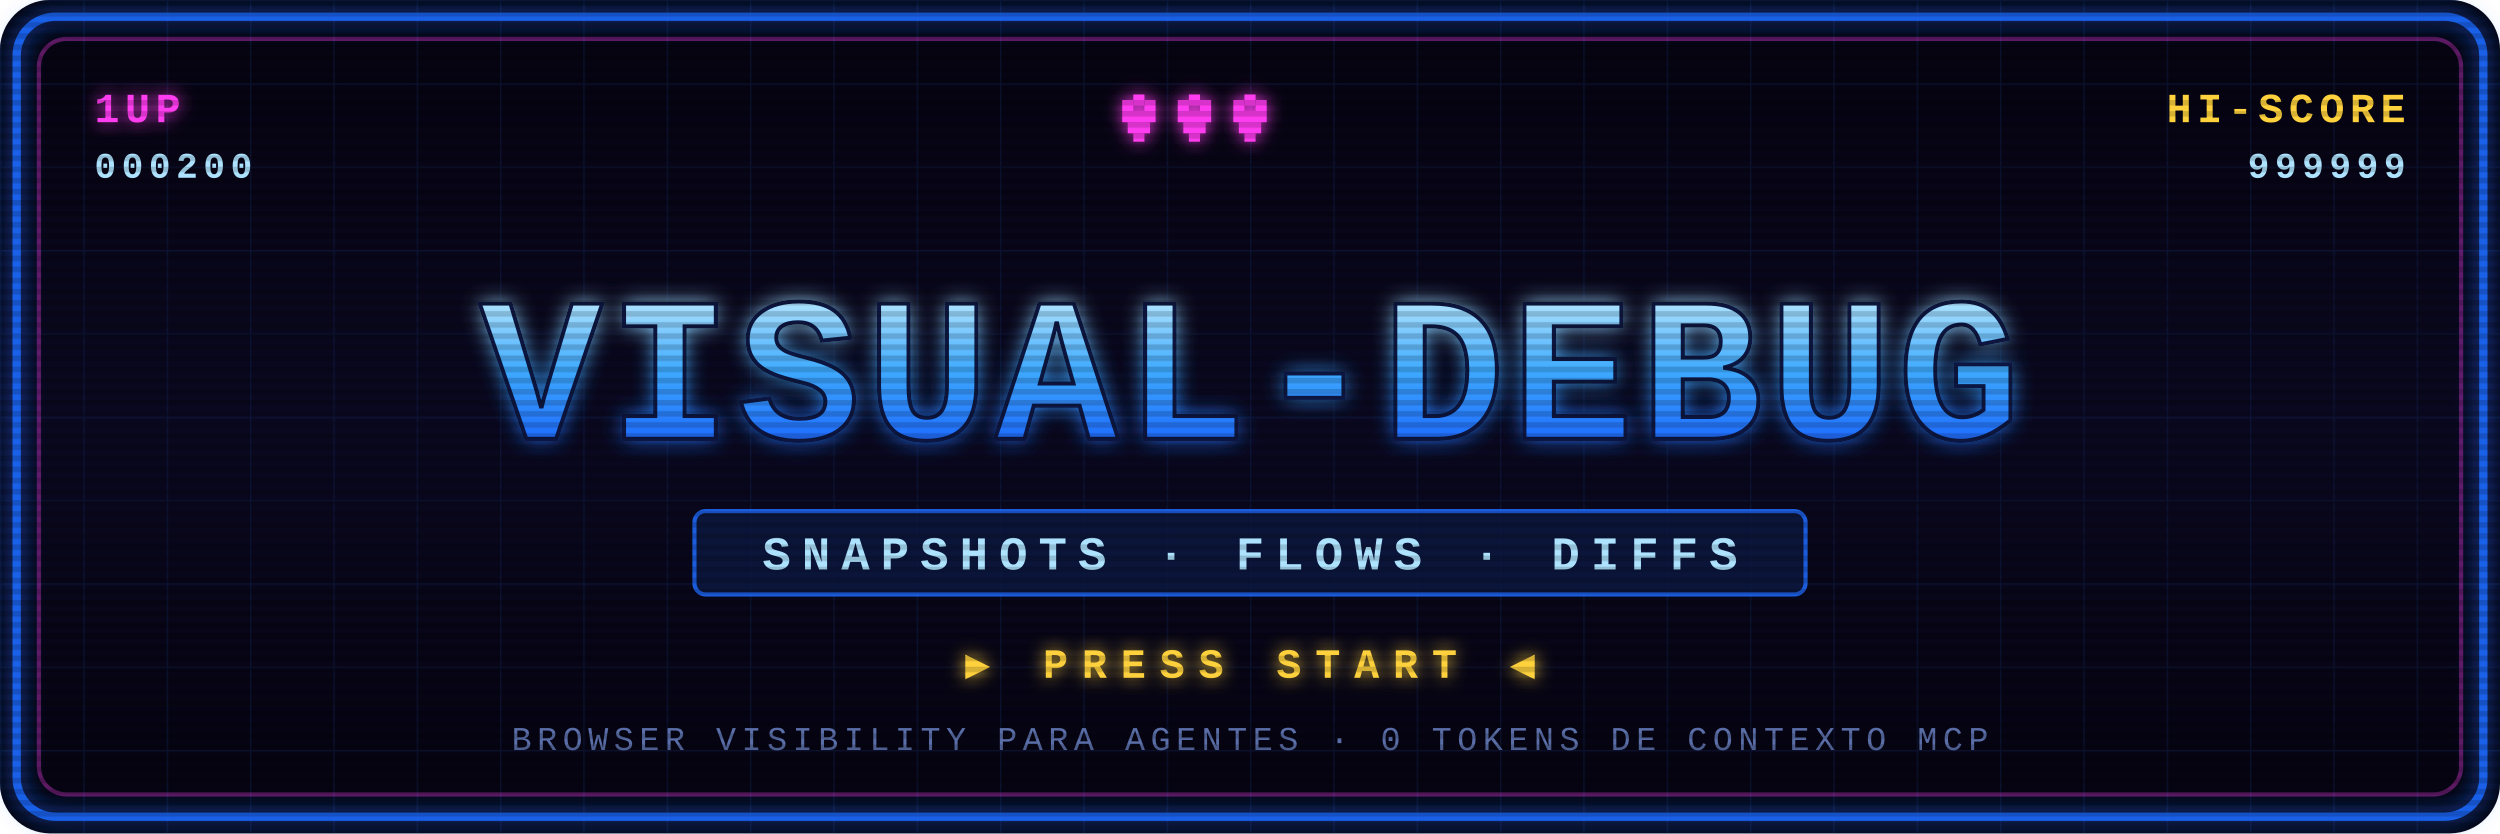
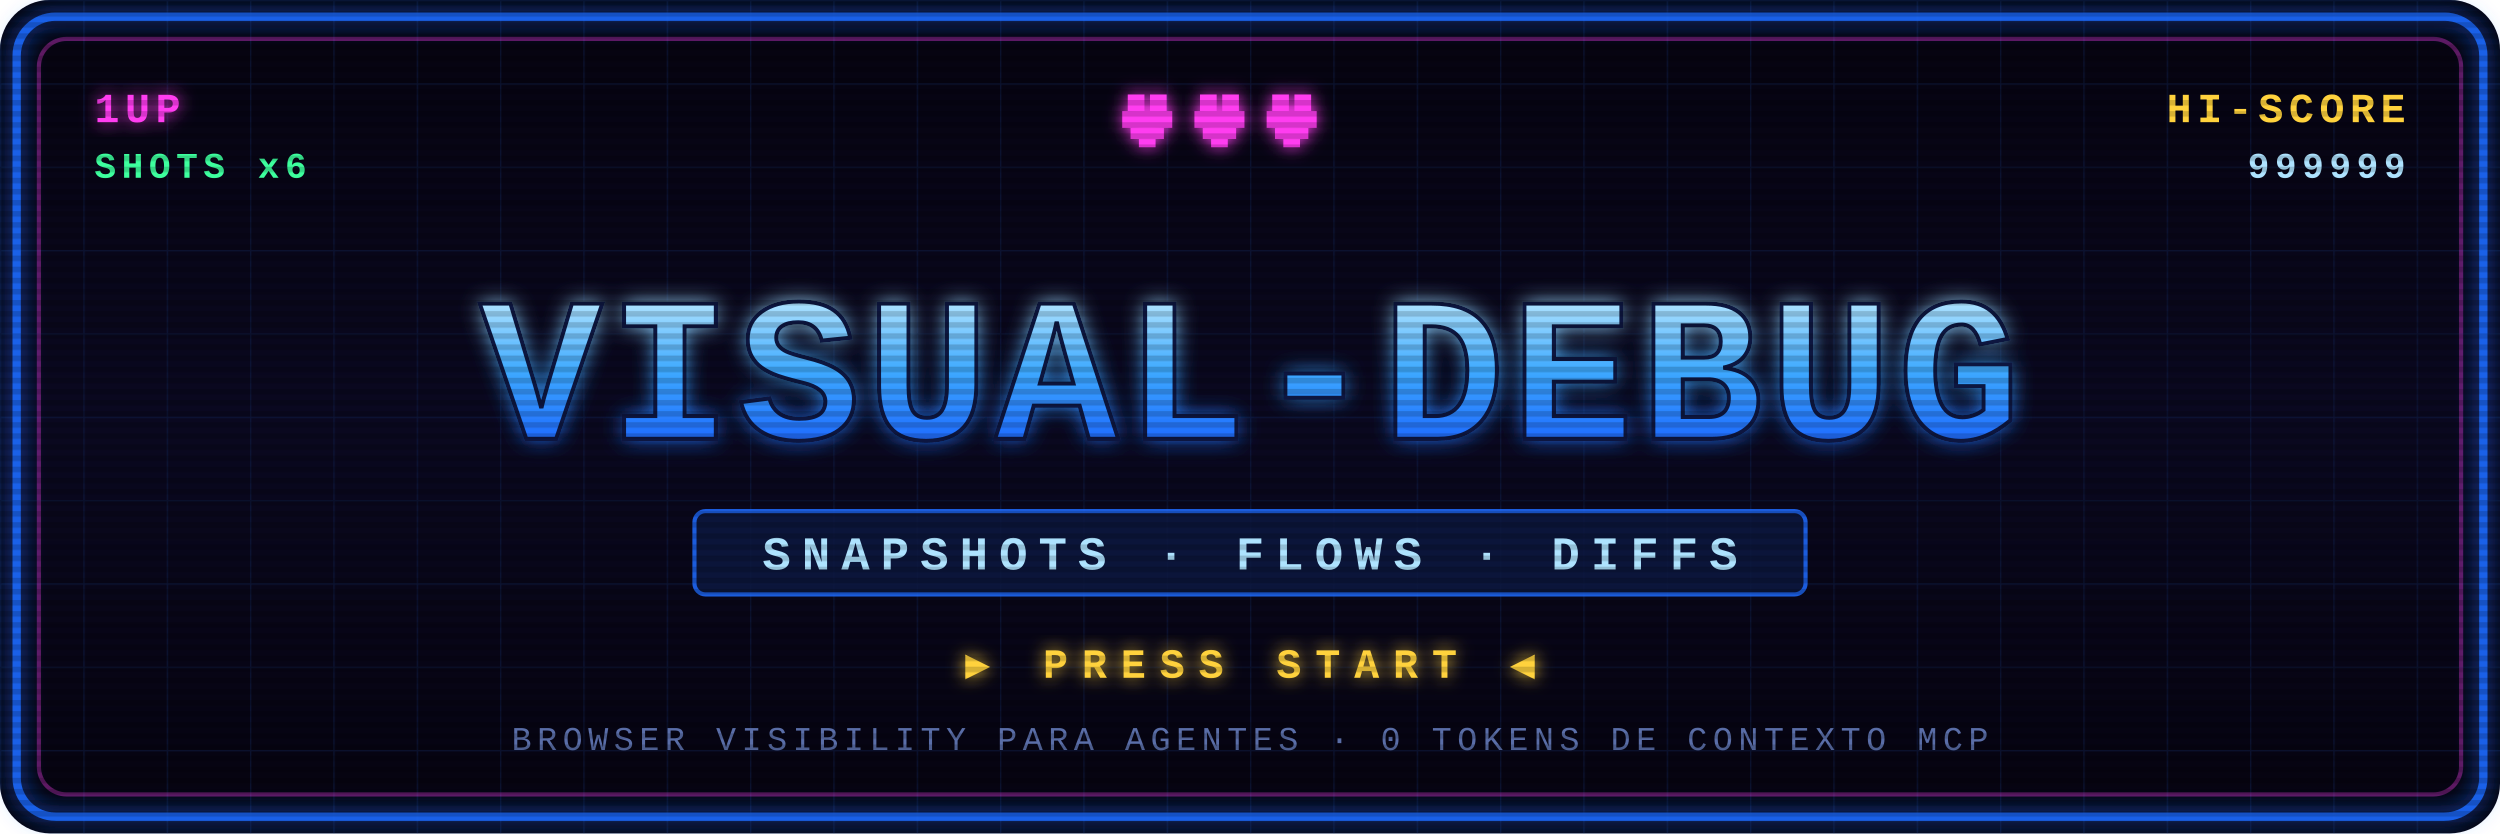
<svg xmlns="http://www.w3.org/2000/svg" width="900" height="300" viewBox="0 0 900 300" role="img" aria-label="visual-debug">
  <defs>
    <linearGradient id="bg" x1="0" y1="0" x2="0" y2="1">
      <stop offset="0" stop-color="#05030f" />
      <stop offset="0.5" stop-color="#0a0820" />
      <stop offset="1" stop-color="#05030f" />
    </linearGradient>
    <linearGradient id="neon" x1="0" y1="0" x2="0" y2="1">
      <stop offset="0" stop-color="#aee3ff" />
      <stop offset="0.5" stop-color="#3da9ff" />
      <stop offset="1" stop-color="#1f6bff" />
    </linearGradient>
    <filter id="glow" x="-30%" y="-30%" width="160%" height="160%">
      <feGaussianBlur stdDeviation="4" result="b" />
      <feMerge>
        <feMergeNode in="b" />
        <feMergeNode in="SourceGraphic" />
      </feMerge>
    </filter>
    <filter id="glowMag" x="-50%" y="-50%" width="200%" height="200%">
      <feGaussianBlur stdDeviation="3" result="b" />
      <feMerge>
        <feMergeNode in="b" />
        <feMergeNode in="SourceGraphic" />
      </feMerge>
    </filter>
    <pattern id="scan" width="4" height="4" patternUnits="userSpaceOnUse">
      <rect width="4" height="2" fill="#000000" opacity="0.16" />
    </pattern>
    <pattern id="grid" width="30" height="30" patternUnits="userSpaceOnUse">
      <path d="M30 0H0V30" fill="none" stroke="#10204a" stroke-width="1" opacity="0.5" />
    </pattern>
  </defs>
  <rect width="900" height="300" rx="18" fill="url(#bg)" />
  <rect x="0" y="0" width="900" height="300" rx="18" fill="url(#grid)" />
  <rect x="6" y="6" width="888" height="288" rx="14" fill="none" stroke="#1f6bff" stroke-width="3" opacity="0.9" filter="url(#glow)" />
  <rect x="14" y="14" width="872" height="272" rx="10" fill="none" stroke="#ff3df0" stroke-width="1.5" opacity="0.35" />
  <text x="34" y="44" font-family="'Courier New', monospace" font-size="15" font-weight="700" letter-spacing="2" fill="#ff3df0" filter="url(#glowMag)">1UP</text>
-   <text x="34" y="64" font-family="'Courier New', monospace" font-size="13" font-weight="700" letter-spacing="2" fill="#aee3ff">000200</text>
+   <text x="34" y="64" font-family="'Courier New', monospace" font-size="13" font-weight="700" letter-spacing="2" fill="#3dff9e">SHOTS x6</text>
  <text x="866" y="44" text-anchor="end" font-family="'Courier New', monospace" font-size="15" font-weight="700" letter-spacing="2" fill="#ffd23d">HI-SCORE</text>
  <text x="866" y="64" text-anchor="end" font-family="'Courier New', monospace" font-size="13" font-weight="700" letter-spacing="2" fill="#aee3ff">999999</text>
  <g fill="#ff3df0" filter="url(#glowMag)">
-     <g transform="translate(404,34)">
-       <rect x="0" y="2" width="4" height="4" />
-       <rect x="4" y="0" width="4" height="4" />
-       <rect x="8" y="2" width="4" height="4" />
-       <rect x="0" y="6" width="12" height="4" />
-       <rect x="2" y="10" width="8" height="4" />
-       <rect x="4" y="14" width="4" height="3" />
+     <g transform="translate(404,32)">
+       <rect x="2" y="2" width="6" height="6" />
+       <rect x="10" y="2" width="6" height="6" />
+       <rect x="0" y="8" width="18" height="6" />
+       <rect x="3" y="14" width="12" height="4" />
+       <rect x="6" y="18" width="6" height="3" />
    </g>
-     <g transform="translate(424,34)">
-       <rect x="0" y="2" width="4" height="4" />
-       <rect x="4" y="0" width="4" height="4" />
-       <rect x="8" y="2" width="4" height="4" />
-       <rect x="0" y="6" width="12" height="4" />
-       <rect x="2" y="10" width="8" height="4" />
-       <rect x="4" y="14" width="4" height="3" />
+     <g transform="translate(430,32)">
+       <rect x="2" y="2" width="6" height="6" />
+       <rect x="10" y="2" width="6" height="6" />
+       <rect x="0" y="8" width="18" height="6" />
+       <rect x="3" y="14" width="12" height="4" />
+       <rect x="6" y="18" width="6" height="3" />
    </g>
-     <g transform="translate(444,34)">
-       <rect x="0" y="2" width="4" height="4" />
-       <rect x="4" y="0" width="4" height="4" />
-       <rect x="8" y="2" width="4" height="4" />
-       <rect x="0" y="6" width="12" height="4" />
-       <rect x="2" y="10" width="8" height="4" />
-       <rect x="4" y="14" width="4" height="3" />
+     <g transform="translate(456,32)">
+       <rect x="2" y="2" width="6" height="6" />
+       <rect x="10" y="2" width="6" height="6" />
+       <rect x="0" y="8" width="18" height="6" />
+       <rect x="3" y="14" width="12" height="4" />
+       <rect x="6" y="18" width="6" height="3" />
    </g>
  </g>
  <text x="450" y="158" text-anchor="middle" font-family="'Courier New', ui-monospace, monospace" font-size="74" font-weight="800" letter-spacing="2" fill="url(#neon)" stroke="#0a1840" stroke-width="1.5" filter="url(#glow)">VISUAL-DEBUG</text>
  <rect x="250" y="184" width="400" height="30" rx="4" fill="#0c1840" stroke="#1f6bff" stroke-width="1.5" opacity="0.85" />
  <text x="450" y="205" text-anchor="middle" font-family="'Courier New', monospace" font-size="17" font-weight="700" letter-spacing="4" fill="#aee3ff">SNAPSHOTS · FLOWS · DIFFS</text>
  <text x="450" y="244" text-anchor="middle" font-family="'Courier New', monospace" font-size="15" font-weight="700" letter-spacing="5" fill="#ffd23d" filter="url(#glowMag)">▶ PRESS START ◀</text>
  <text x="450" y="270" text-anchor="middle" font-family="'Courier New', monospace" font-size="12" letter-spacing="2" fill="#5a6ea8">BROWSER VISIBILITY PARA AGENTES · 0 TOKENS DE CONTEXTO MCP</text>
  <rect width="900" height="300" rx="18" fill="url(#scan)" />
</svg>
